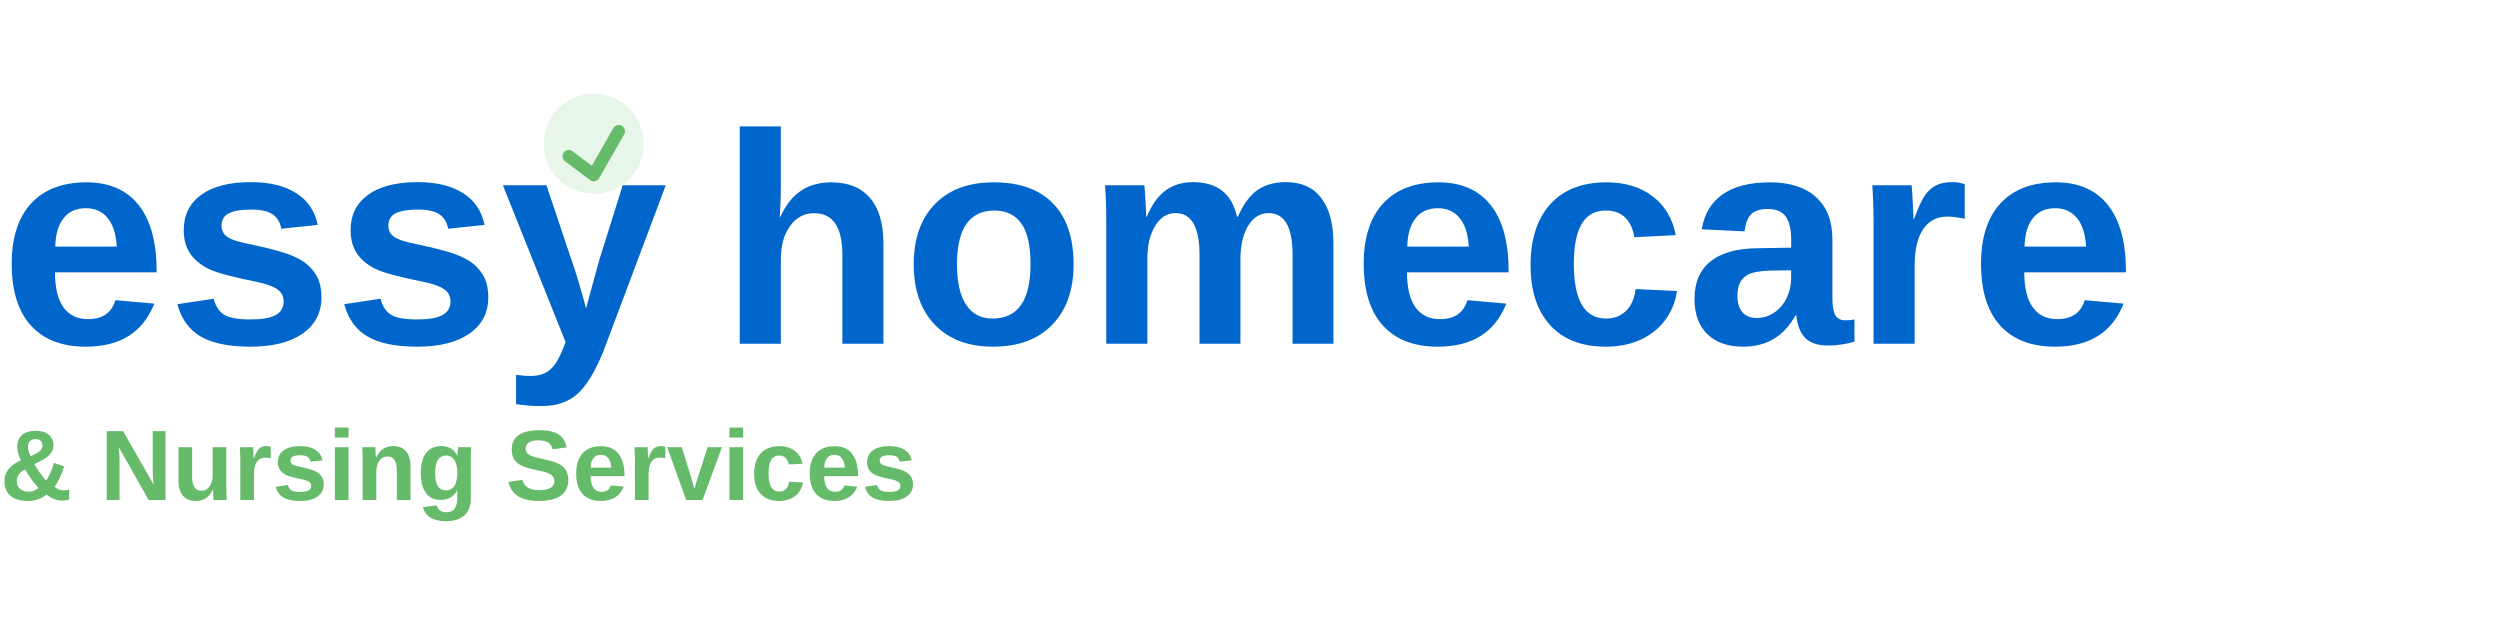
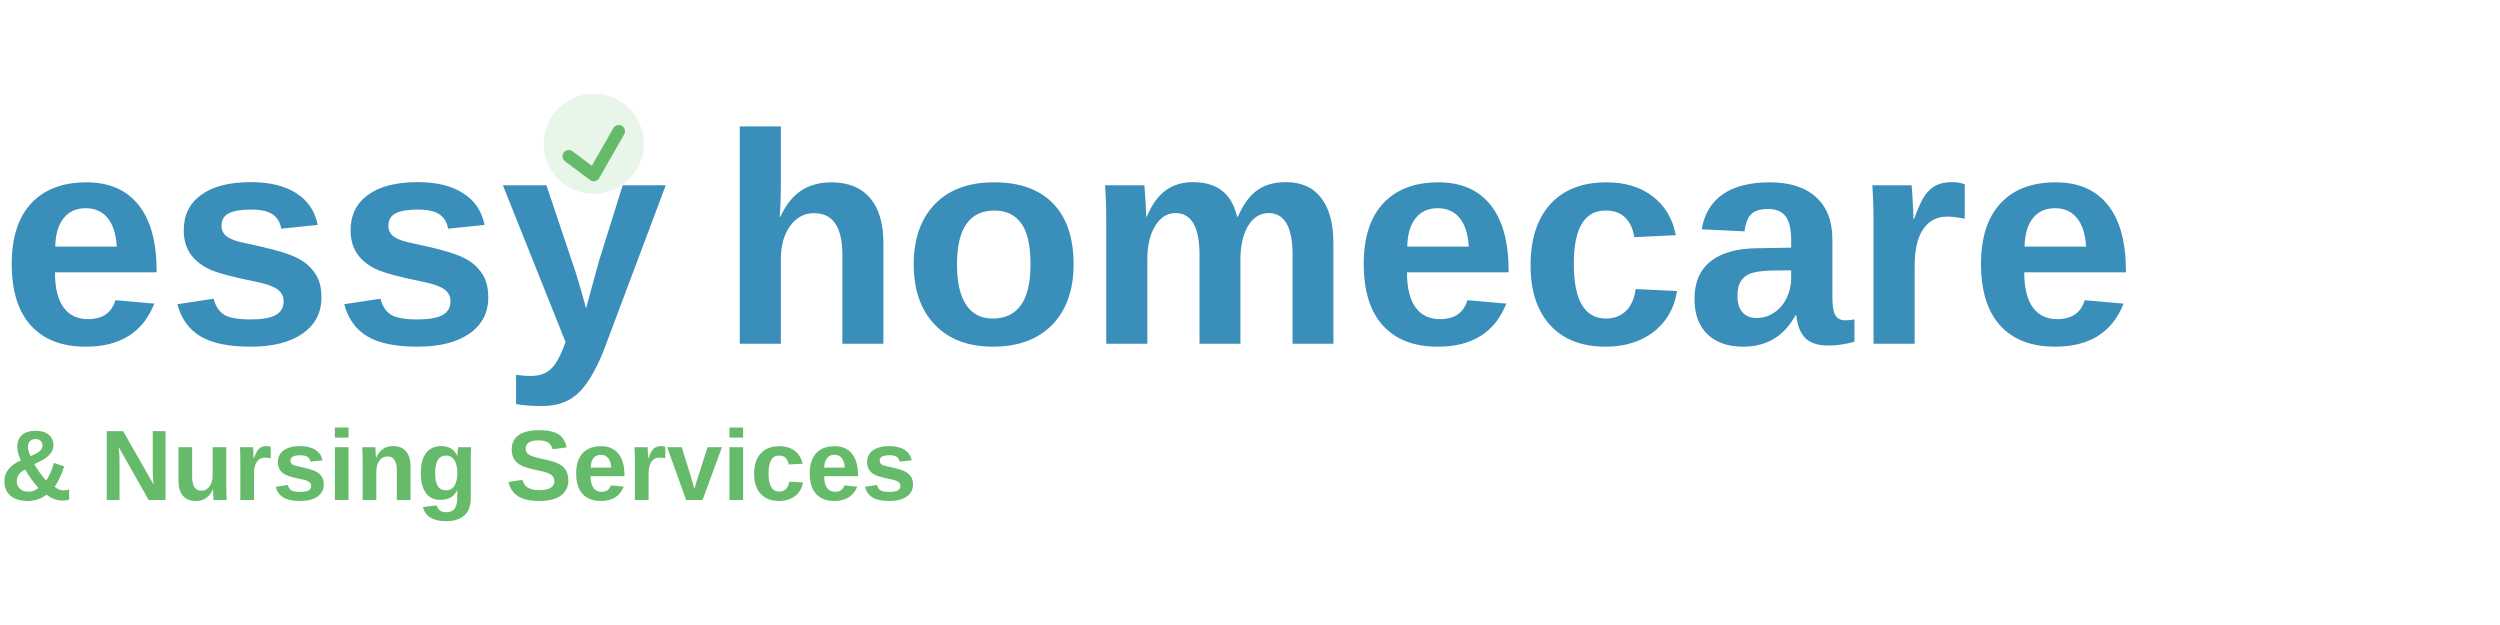
<svg xmlns="http://www.w3.org/2000/svg" viewBox="0 0 400 100" role="img" aria-label="Essy Homecare logo">
  <defs>
    <style>
-       .essy-text { font-family: 'Arial', sans-serif; font-weight: bold; font-size: 48px; fill: #0066CC; }
-       .homecare-text { font-family: 'Arial', sans-serif; font-weight: bold; font-size: 48px; fill: #0066CC; }
+       .essy-text { font-family: 'Arial', sans-serif; font-weight: bold; font-size: 48px; fill: #3A8EBA; }
+       .homecare-text { font-family: 'Arial', sans-serif; font-weight: bold; font-size: 48px; fill: #3A8EBA; }
      .services-text { font-family: 'Arial', sans-serif; font-weight: 600; font-size: 16px; fill: #66BB6A; }
      .checkmark { stroke: #66BB6A; stroke-width: 2; fill: none; }
    </style>
  </defs>
  <text x="0" y="55" class="essy-text">essy</text>
  <g transform="translate(95, 23)">
    <circle cx="0" cy="0" r="8" fill="#66BB6A" opacity="0.15" />
    <path d="M -4 2 L 0 5 L 4 -2" class="checkmark" stroke-linecap="round" stroke-linejoin="round" />
  </g>
  <text x="115" y="55" class="homecare-text">homecare</text>
  <text x="0" y="80" class="services-text">&amp; Nursing Services</text>
</svg>
